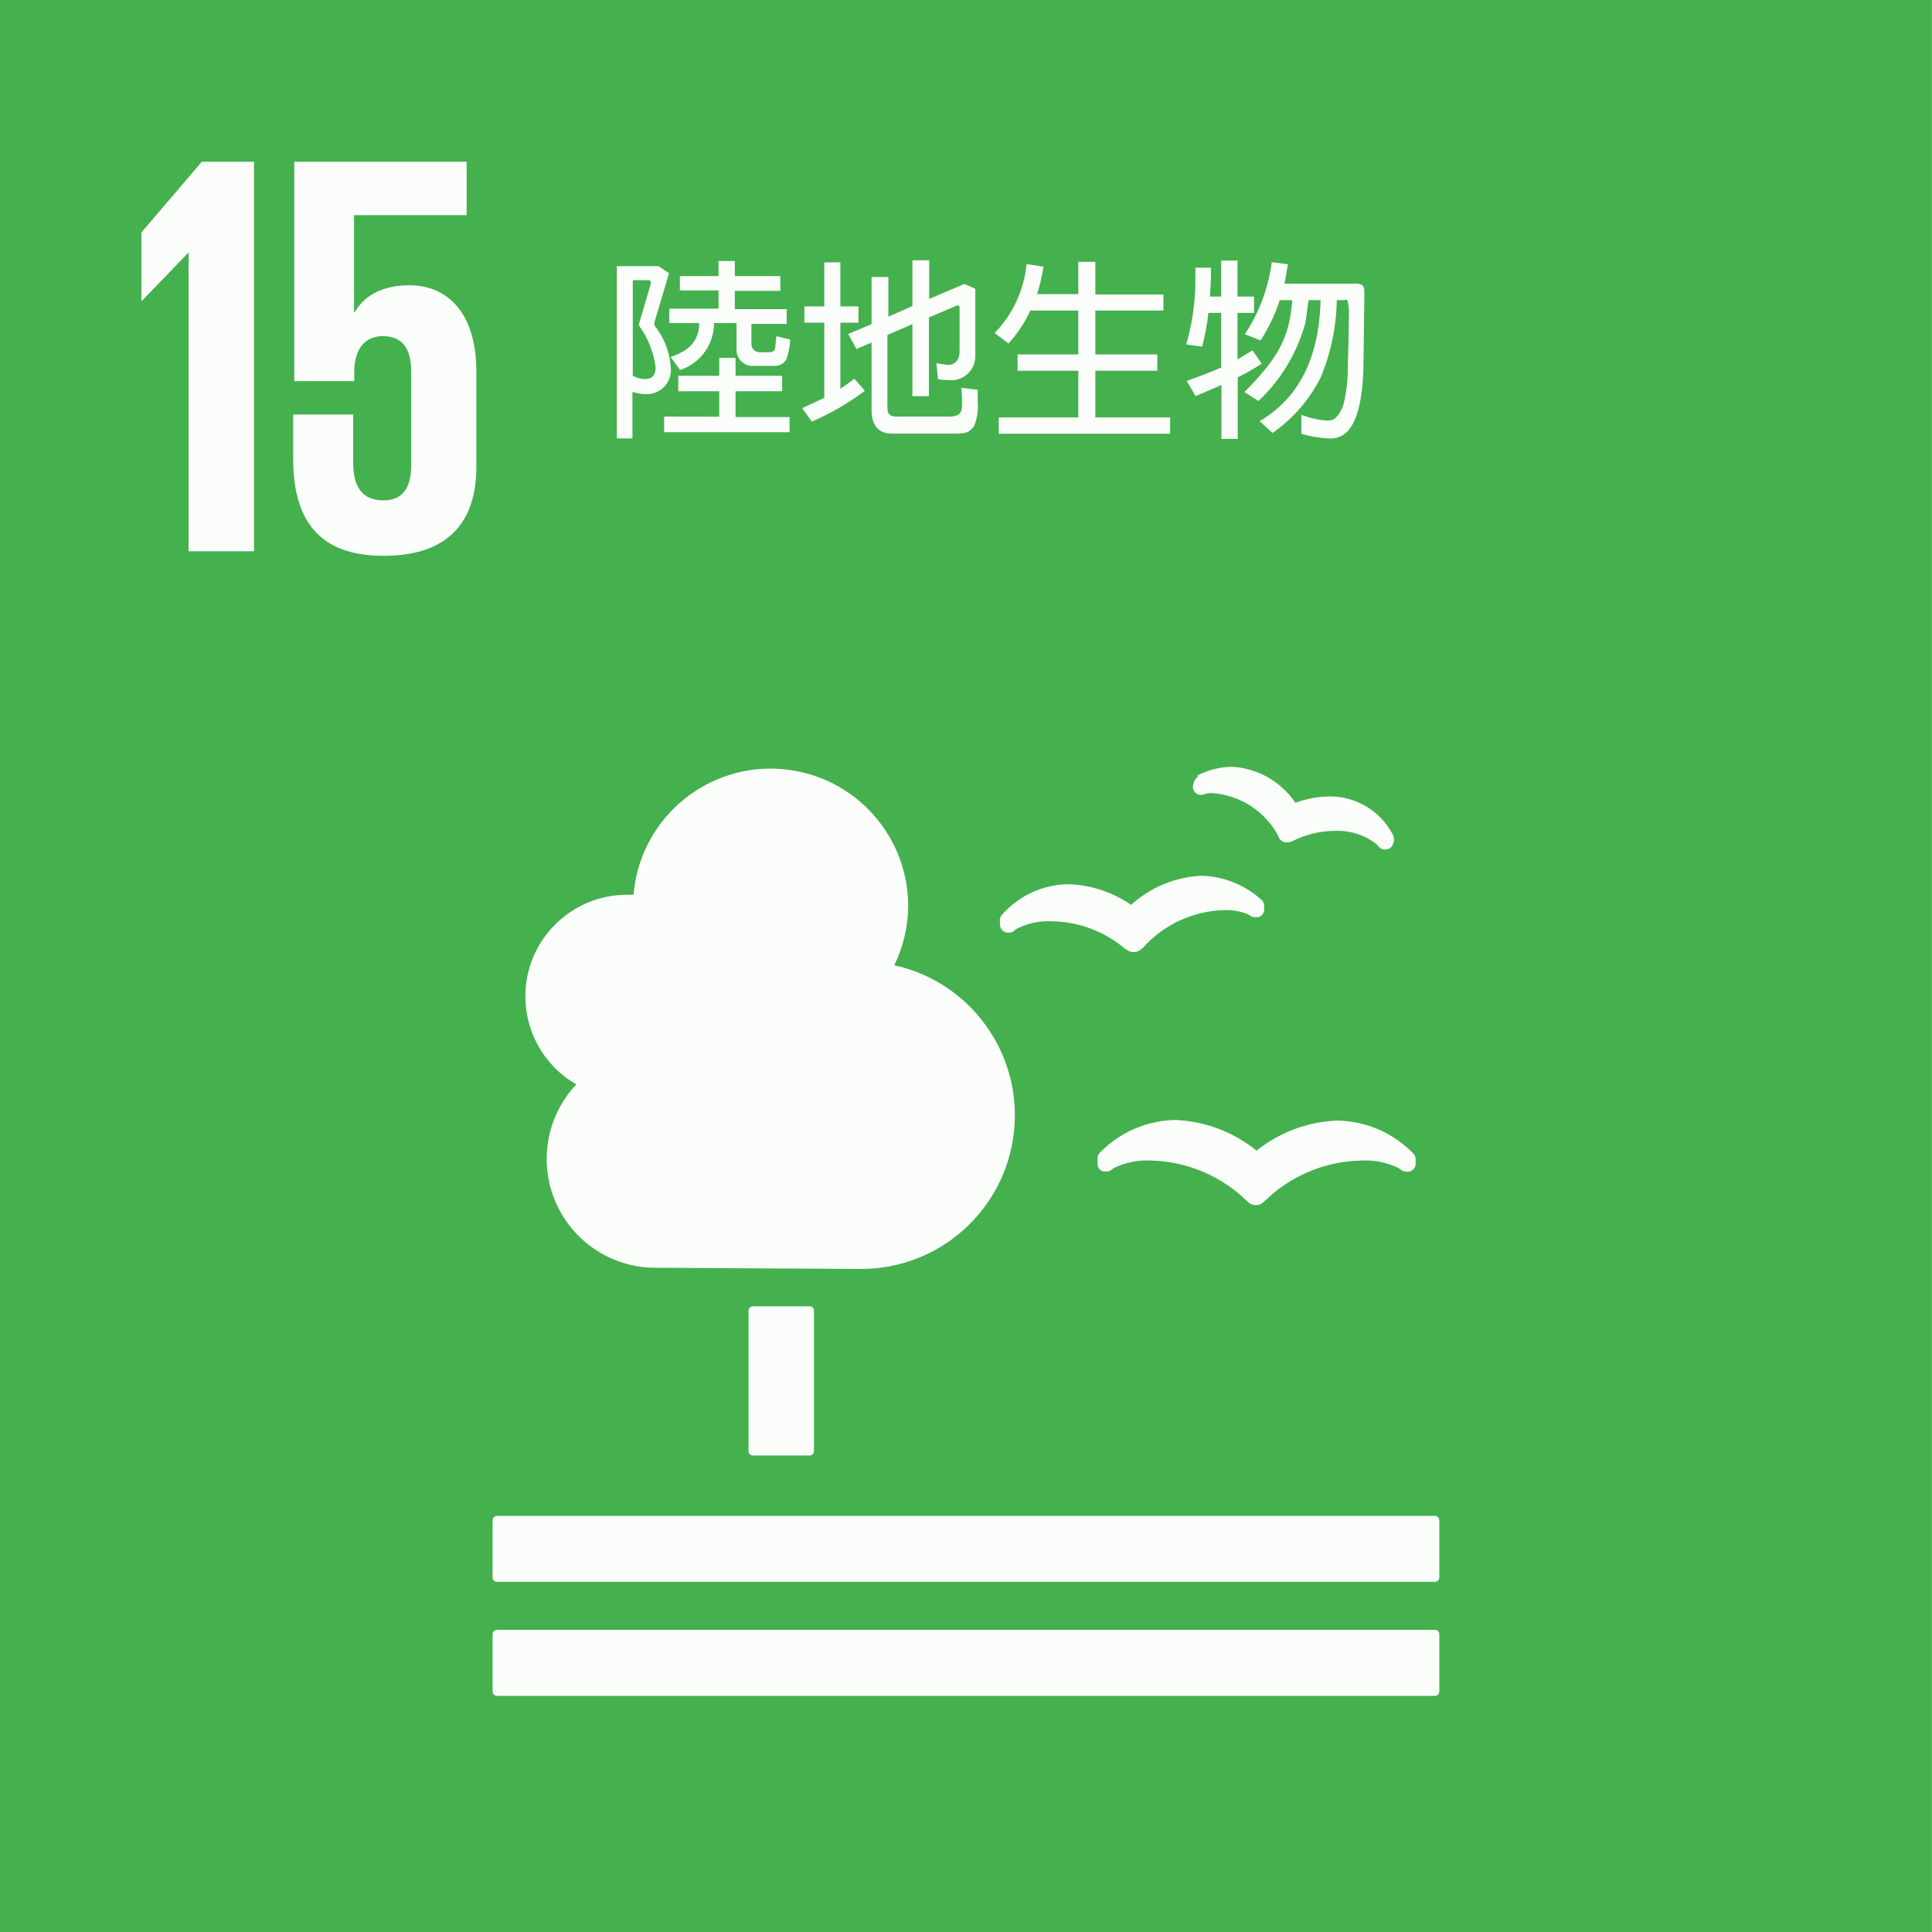
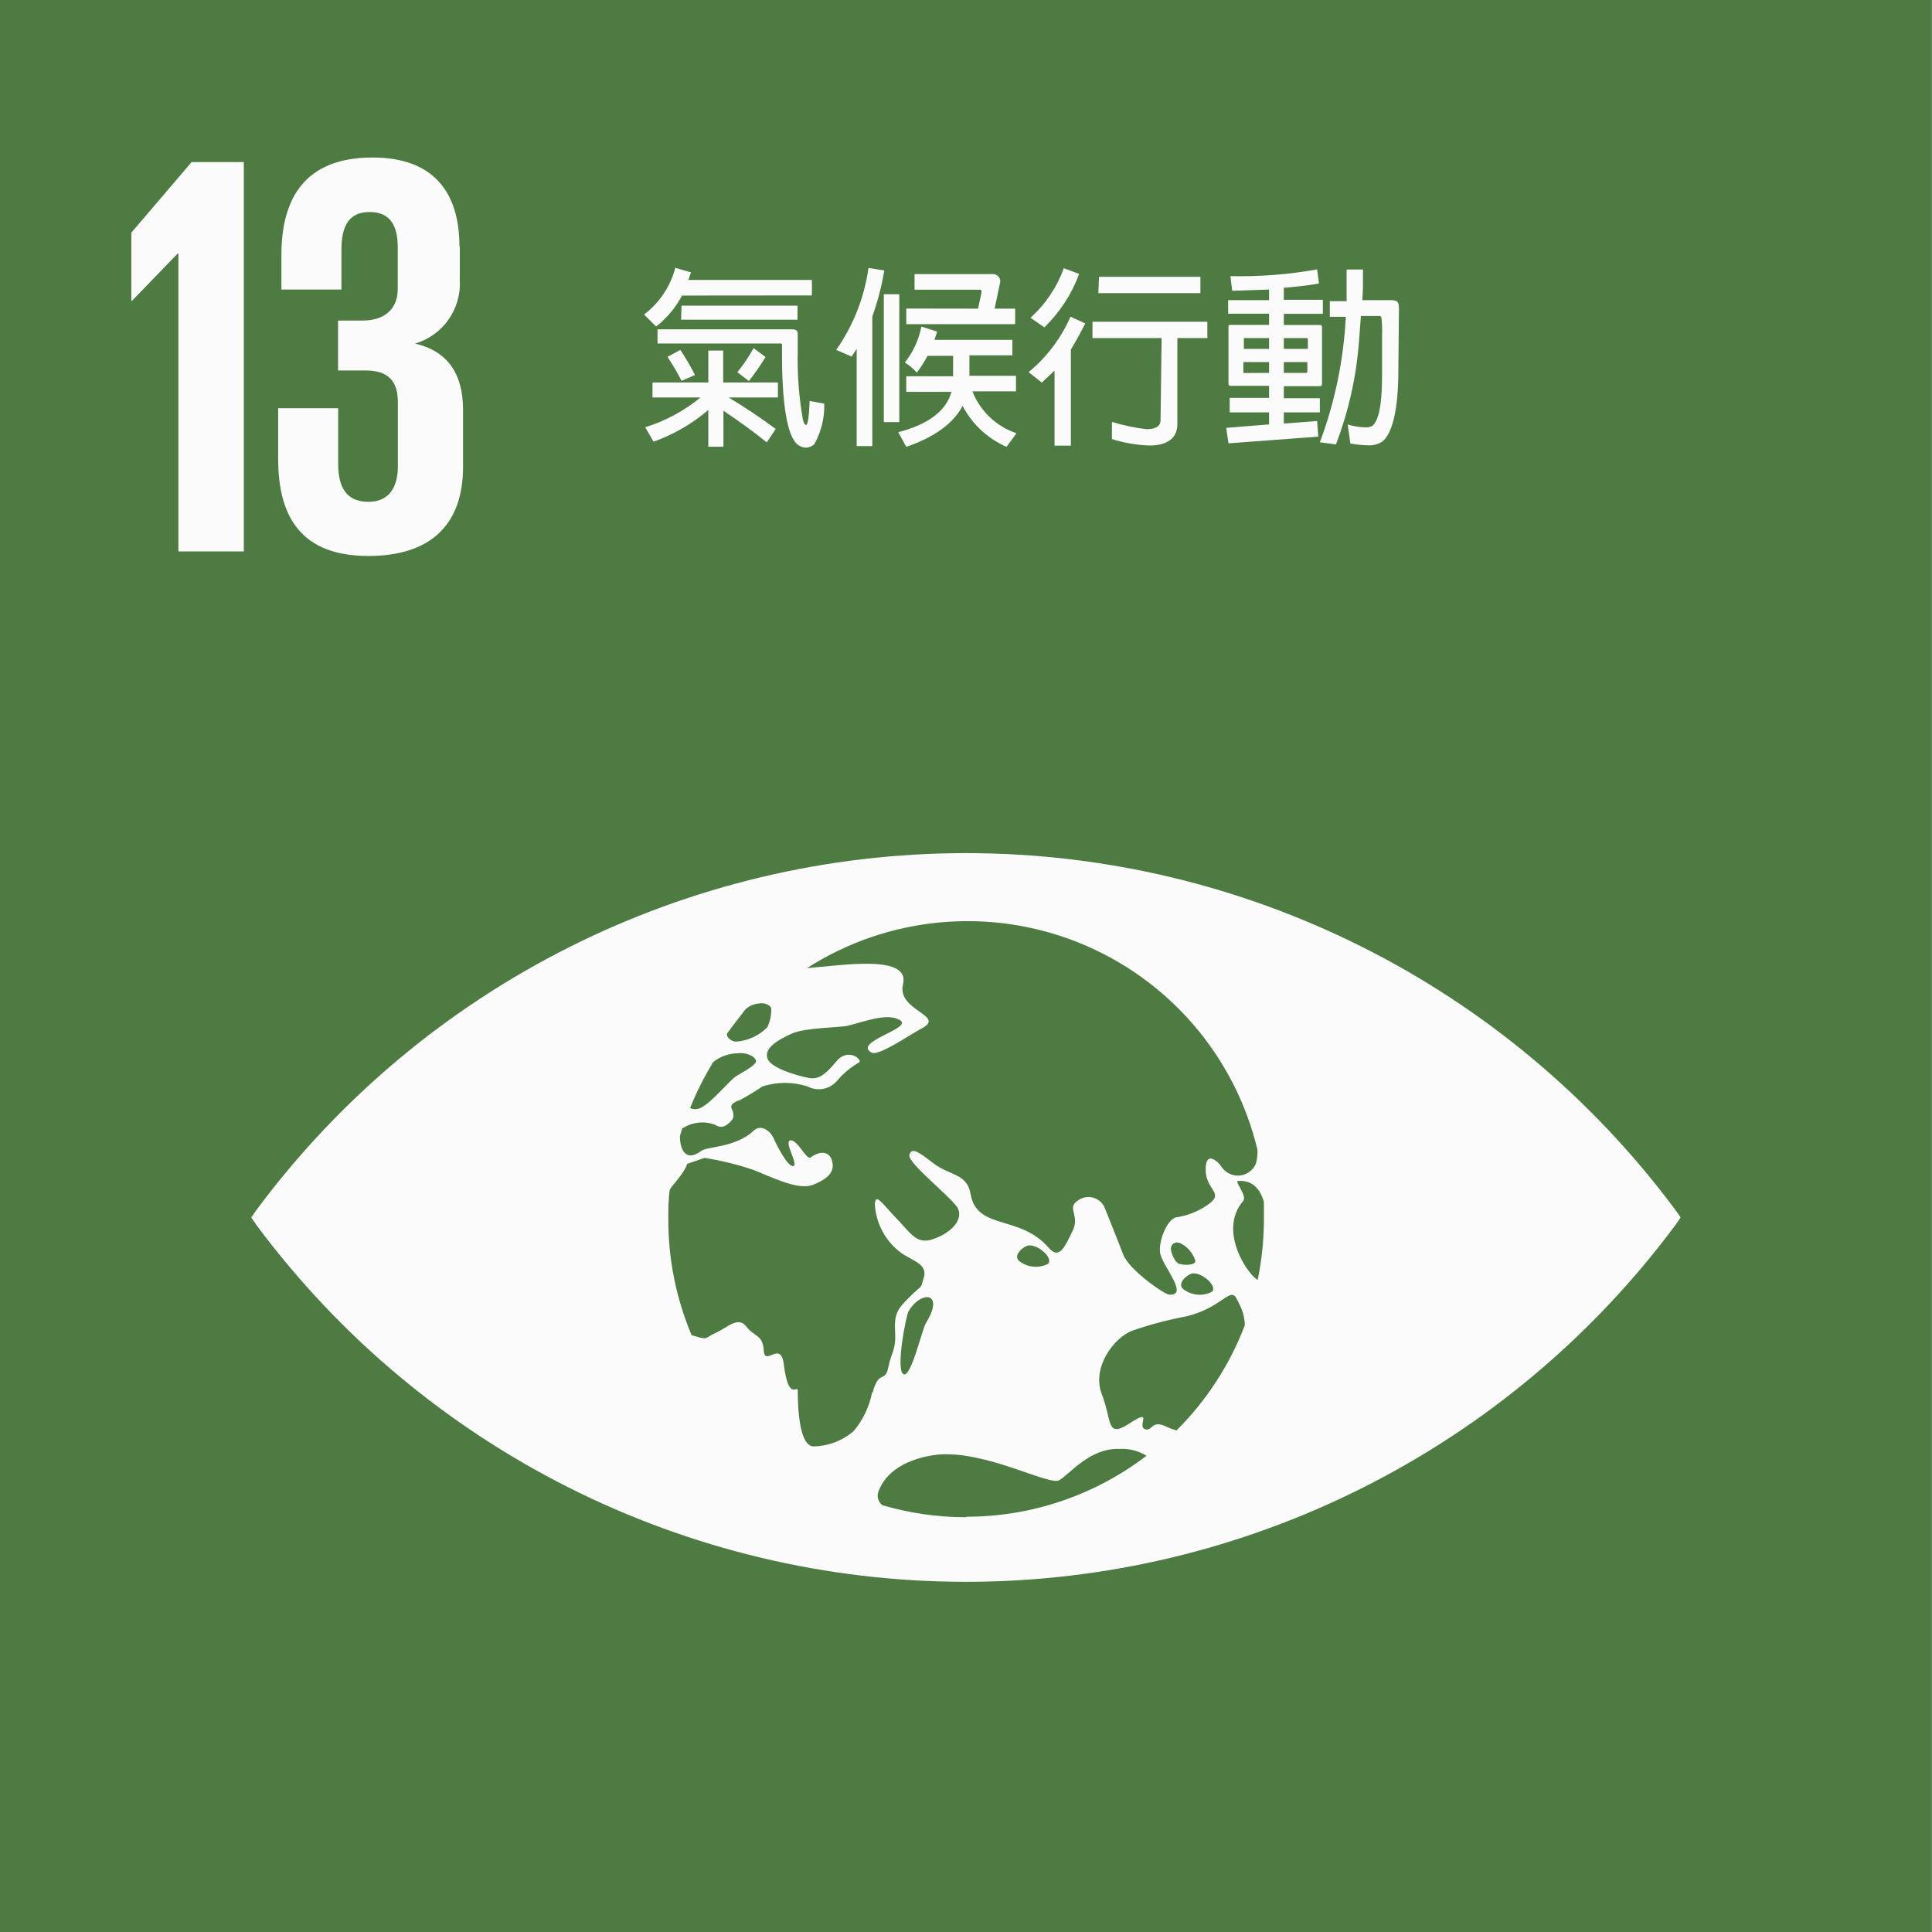
<svg xmlns="http://www.w3.org/2000/svg" viewBox="0 0 160.92 160.93">
  <defs>
-     <style>.cls-1{fill:#3fae49;}.cls-1,.cls-2,.cls-3{opacity:0.97;}.cls-2,.cls-4{fill:#fff;}</style>
+     <style>.cls-1{fill:#48773c;}.cls-1,.cls-2,.cls-3{opacity:0.97;}.cls-2,.cls-4{fill:#fff;}</style>
  </defs>
  <g id="圖層_2" data-name="圖層 2">
    <g id="CHI">
      <rect class="cls-1" width="160.92" height="160.93" />
-       <polygon class="cls-2" points="11.78 19.36 11.78 25.05 11.83 25.05 15.66 21.08 15.71 21.08 15.71 45.92 21.16 45.92 21.16 13.47 16.81 13.47 11.78 19.36" />
-       <path class="cls-2" d="M34.13,23.76c-2.15,0-3.73.76-4.59,2.25h-.05V17.92h9.38V13.47H24.51V31.75h5V31c0-1.91.86-3,2.39-3,1.68,0,2.35,1.15,2.35,2.92v7.85c0,1.72-.62,2.91-2.3,2.91-1.87,0-2.53-1.24-2.53-3.15V34.53h-5v3.69c0,4.92,2,8.08,7.51,8.08s7.75-2.92,7.75-7.42V30.94c0-5.12-2.63-7.18-5.55-7.18" />
+       <polygon class="cls-2" points="20.31 13.5 20.31 45.93 14.86 45.93 14.86 21.11 14.81 21.11 10.98 25.07 10.94 25.07 10.94 19.38 15.96 13.5 20.31 13.5" />
+       <path class="cls-2" d="M38.3,20.53v2.82a5.2,5.2,0,0,1-3.73,5.27c2.72.62,4,2.53,4,5.5V38.9c0,4.5-2.39,7.41-7.89,7.41s-7.51-3.15-7.51-8.08V34h5v4.64c0,1.92.66,3.16,2.53,3.16,1.67,0,2.44-1.19,2.44-2.92V33.5c0-1.73-.77-2.64-2.68-2.64H28.16V26.7h2.05c1.77,0,2.92-.91,2.92-2.63V20.58c0-1.77-.62-2.92-2.34-2.92s-2.35,1.15-2.35,3.16v3.3h-5V21.25c0-4.79,2-8.13,7.6-8.13,5,0,7.23,2.82,7.23,7.41" />
+       <path class="cls-2" d="M139.53,100.75a73.61,73.61,0,0,0-118.14,0l-.46.66.46.67a73.62,73.62,0,0,0,118.14,0c.18-.26.34-.48.46-.67-.12-.19-.28-.41-.46-.66M60.58,86.07c.32-.47,1.39-1.82,1.52-2a1.9,1.9,0,0,1,1.2-.49c.38-.07.88.14.94.42a3.32,3.32,0,0,1-.33,1.58,4.14,4.14,0,0,1-2.64,1.19c-.58-.09-.8-.54-.69-.71M59.3,88.6l.13-.15a3.28,3.28,0,0,1,2-.71c.62-.11,1.44.2,1.54.61s-1.55,1.16-1.85,1.44c-.86.79-2.2,2.4-3,2.58a1,1,0,0,1-.64-.07,25.55,25.55,0,0,1,1.85-3.7M72.64,116a7.1,7.1,0,0,1-1.52,3.19,5.2,5.2,0,0,1-3.39,1.29c-1.13-.08-1.28-3.1-1.28-4.65,0-.53-.76,1-1.16-2.17-.25-2.07-1.58.21-1.67-1.16s-.76-1.1-1.45-2-1.56.08-2.53.51-.57.66-1.94.23l-.08,0a24.65,24.65,0,0,1-1.95-9.66c0-.84,0-1.67.12-2.48l.15-.23c1.32-1.56,1.29-1.92,1.29-1.92l1.45-.5a23.85,23.85,0,0,1,4.07,1c1.44.54,3.71,1.76,5,1.23,1-.4,1.7-.92,1.61-1.71-.1-1-.89-1.24-1.84-.56-.35.24-1.09-1.5-1.68-1.42s.72,2.06.23,2.14-1.5-2-1.67-2.39-.94-1.2-1.63-.55c-1.47,1.39-3.85,1.31-4.33,1.66-1.45,1.09-1.83-.35-1.8-1.24l.18-.6a3,3,0,0,1,2.76-.31c.65.43,1.11-.11,1.36-.37s.16-.66,0-1,.33-.59.66-.68A19.61,19.61,0,0,0,63.5,90.5a6.12,6.12,0,0,1,3.77,0A2,2,0,0,0,69.75,90a6.88,6.88,0,0,1,1.8-1.5c.36-.16-.88-1.33-1.91-.06s-1.55,1.38-2,1.38-3.35-.72-3.7-1.62.89-1.59,2-2.1,4-.5,4.69-.66C72.06,85.08,74,84.32,75,85s-4,1.79-2.4,2.68c.59.32,3.24-1.53,4.15-2,2.13-1.1-2.08-1.46-1.53-3.7.62-2.53-5.16-1.55-8-1.34a24.83,24.83,0,0,1,37.52,15.12,3.81,3.81,0,0,1-.12,1.15,1.63,1.63,0,0,1-2.91.22c-.25-.36-1.31-1.37-1.28.35s1.68,1.9.09,2.93a6.09,6.09,0,0,1-2.61,1c-.73.26-1.44,2-1.27,3s2.44,3.53.76,3.43c-.39,0-3.36-2.06-3.85-3.36s-1.08-2.72-1.48-3.75a1.48,1.48,0,0,0-2.34-.69c-.88.61.25,1.21-.39,2.5s-1.09,2.45-2,1.38c-2.42-2.78-6-1.41-6.5-4.5-.3-1.67-1.74-1.51-3-2.46s-1.88-1.46-2.09-.77,3.8,3.75,4.08,4.55c.42,1.2-1.19,2.26-2.37,2.55s-1.69-.67-2.85-1.87-1.66-2.07-1.74-1.12a5.43,5.43,0,0,0,2.27,4.12c1,.64,2.14.93,1.81,2s0,.45-1.13,1.56-1.34,1.48-1.26,3-.32,1.64-.57,2.93-.8.17-1.29,2.06m26.65-9.9c.83-.07,2.09,1.09,1.6,1.53a2.21,2.21,0,0,1-2.37-.21c-.63-.48.39-1.29.77-1.32m-1.06-.76c-.27-.1-.5-.36-.71-1s.31-1,.82-.71a2.4,2.4,0,0,1,1.17,1.43c0,.4-1,.36-1.28.25m-11,0a2.25,2.25,0,0,1-2.37-.22c-.63-.48.39-1.29.77-1.32.83-.07,2.09,1.09,1.6,1.54M77.13,110.2c-.34.56-1.28,4.73-1.9,4.25s.25-4.85.43-5.18c1-1.8,3.1-1.71,1.47.93m3.37,16.18a24.79,24.79,0,0,1-7-1,1,1,0,0,1-.3-1.21c.77-2,3.06-2.79,4.87-3,4-.39,9.32,2.61,10.16,2.13s2.55-2.7,5-2.61a3.91,3.91,0,0,1,2.27.57,24.71,24.71,0,0,1-15.06,5.08M98,119.15a4.94,4.94,0,0,1-.78-.28c-1.36-.69-1.19.41-1.86.17s.75-1.8-1.25-.49-1.46-.2-2.33-2.41,1-4.74,2.57-5.31a31.82,31.82,0,0,1,4.51-1.19c3-.75,3.62-2.52,4.16-1.44l.29.58a4,4,0,0,1,.38,1.61A24.8,24.8,0,0,1,98,119.15m6.8-12.53c-.66-.19-3.45-4-1.25-6.58.37-.42-.74-1.64-.43-1.67,1.2-.09,1.84.66,2.16,1.74,0,.47,0,1,0,1.44a25,25,0,0,1-.52,5.07" />
      <g class="cls-3">
-         <path class="cls-4" d="M62.71,108.81h4.74a.35.35,0,0,1,.35.35v11.72a.36.36,0,0,1-.36.36H62.71a.36.36,0,0,1-.36-.36V109.16A.36.36,0,0,1,62.71,108.81Z" />
-         <path class="cls-4" d="M119.53,126.27H41.39a.37.37,0,0,0-.36.37v4.77a.35.35,0,0,0,.36.35h78.14a.35.35,0,0,0,.36-.35v-4.77a.37.37,0,0,0-.36-.37" />
-         <path class="cls-4" d="M119.53,135.76H41.39a.36.36,0,0,0-.36.35v4.79a.36.36,0,0,0,.36.36h78.14a.36.36,0,0,0,.36-.36v-4.79a.36.36,0,0,0-.36-.35" />
-         <path class="cls-4" d="M104.66,95.84a11.49,11.49,0,0,0-6.76-2.55A9,9,0,0,0,91.63,96a.64.64,0,0,0-.21.49v.42a.7.7,0,0,0,.22.54.64.64,0,0,0,.55.12.8.8,0,0,0,.15,0,1.08,1.08,0,0,0,.39-.25,6.26,6.26,0,0,1,3.13-.65,11.82,11.82,0,0,1,8,3.37l.07.07a1,1,0,0,0,.68.28.89.89,0,0,0,.66-.28l.07-.06a11.84,11.84,0,0,1,8.06-3.38,6.28,6.28,0,0,1,3.14.65,1.08,1.08,0,0,0,.43.26,1.06,1.06,0,0,0,.46,0,.67.67,0,0,0,.49-.65v-.37a.71.71,0,0,0-.21-.49,9,9,0,0,0-6.35-2.73,11.47,11.47,0,0,0-6.75,2.55" />
-         <path class="cls-4" d="M99.81,64.69a.7.7,0,0,0-.34.41l-.08.26a.65.65,0,0,0,.11.59.63.63,0,0,0,.48.26.18.18,0,0,0,.1,0,1,1,0,0,0,.37-.1,2.4,2.4,0,0,1,.48-.05,6.76,6.76,0,0,1,5.58,3.64l0,.06a.83.83,0,0,0,.5.4,1,1,0,0,0,.25,0,.8.8,0,0,0,.39-.09l0,0a7.78,7.78,0,0,1,3.49-.86,5.28,5.28,0,0,1,3.56,1.14,1,1,0,0,0,.26.29,1.51,1.51,0,0,0,.26.12l.11,0h.07a.67.67,0,0,0,.31-.07.66.66,0,0,0,.33-.4l.07-.23a.63.63,0,0,0,0-.19.64.64,0,0,0-.09-.34,5.89,5.89,0,0,0-5.3-3.19,8.44,8.44,0,0,0-2.82.53,6.81,6.81,0,0,0-5.27-3,6.56,6.56,0,0,0-2.93.74" />
-         <path class="cls-4" d="M83.3,76.71l0,.35a.66.66,0,0,0,.32.53.64.64,0,0,0,.52.08l.12,0a1,1,0,0,0,.33-.25,5.76,5.76,0,0,1,3-.68,9.61,9.61,0,0,1,6.18,2.34l.06,0a.9.9,0,0,0,.6.23h.06a.89.89,0,0,0,.61-.3l.05,0A9.39,9.39,0,0,1,102,75.81a4.66,4.66,0,0,1,2,.37,1,1,0,0,0,.41.21,1,1,0,0,0,.28,0,.53.53,0,0,0,.17,0,.66.66,0,0,0,.44-.67l0-.31a.64.64,0,0,0-.23-.46,7.66,7.66,0,0,0-5-2,9.35,9.35,0,0,0-5.85,2.42A9.81,9.81,0,0,0,89,73.65a7.49,7.49,0,0,0-5.55,2.56.72.72,0,0,0-.18.5" />
-         <path class="cls-4" d="M43.76,83a8.47,8.47,0,0,1,8.47-8.47l.54,0a11.46,11.46,0,0,1,22.88.87,11.31,11.31,0,0,1-1.16,5,12.8,12.8,0,0,1-2.77,25.3l-17.1-.1h0A9.06,9.06,0,0,1,48,90.33,8.47,8.47,0,0,1,43.76,83Z" />
-       </g>
-       <g class="cls-3">
-         <path class="cls-4" d="M54.57,26.66a.87.87,0,0,0-.07.3.36.36,0,0,0,.07.22,6.23,6.23,0,0,1,1.31,3.49,2,2,0,0,1-2.05,2.16,3.69,3.69,0,0,1-1.15-.19v3.88h-1.3V22.33l0-.16.14,0h3.32l.89.58Zm-.37-3a.32.32,0,0,0,0-.14c0-.18-.16-.18-.29-.18H52.79l-.08,0,0,.08V31.3a2.09,2.09,0,0,0,1,.27c.44,0,.9-.13.9-1a7.63,7.63,0,0,0-1.39-3.46V27Zm5.71,11.05V32.59H56.5V31.3h3.41V29.81h1.36V31.3h3.88v1.29H61.27v2.15h4.5V36H55.32v-1.3Zm1.44-7.8H59.47v.26a4.11,4.11,0,0,1-2.82,3.65l-.79-1.09a5.21,5.21,0,0,0,1.08-.48,2.54,2.54,0,0,0,1.29-2.34H55.75V25.71h4.1V24.19H56.63V23h3.22V21.74h1.36V23H65v1.23H61.21v1.52h4.32v1.23H62.59v1.67a.68.68,0,0,0,.67.69h.86a.66.66,0,0,0,.36-.13l.08-.16L64.67,28l1.15.29A5.36,5.36,0,0,1,65.47,30a1.18,1.18,0,0,1-.83.48H62.55a1.36,1.36,0,0,1-1.2-1.23Z" />
-         <path class="cls-4" d="M68.66,33.14V26.88H67V25.52h1.66V21.85H70v3.67h1.51v1.36H70v5.51l1.17-.84.87,1a21.25,21.25,0,0,1-4.42,2.57L66.82,34Zm3.94-4.61-1.26.54-.69-1.25L72.6,27V23.07H74v3.31L76,25.49V21.68H77.4V24.9l2.92-1.25.92.41v5.61a2,2,0,0,1-2.11,2,6.61,6.61,0,0,1-1-.09L78,30.26l1,.14c.93-.08.93-.88.93-1.3V25.58l-.08-.14h-.12l-2.35,1V33H76V27l-2.08.9v5.93c0,.58.06.9.93.87h4.18c1.1,0,1.1-.47,1.1-1.17,0-.34,0-.74-.06-1.23l1.37.16c0,.33,0,.64,0,.93a4.52,4.52,0,0,1-.29,2.09c-.41.56-.69.64-1.68.64H74.28c-1.6,0-1.71-1.44-1.68-2.08Z" />
-         <path class="cls-4" d="M89.82,34.77V30.88H84.76V29.52h5.06V25.87h-4A10.21,10.21,0,0,1,84,28.61l-1.15-.87A9.57,9.57,0,0,0,85.51,22l1.41.21a15.45,15.45,0,0,1-.53,2.29h3.43V21.81h1.42v2.72h5.67v1.34H91.24v3.65H96.4v1.36H91.24v3.89h6.23v1.36H83.19V34.77Z" />
-         <path class="cls-4" d="M98.85,31.73c1.17-.42,2.13-.78,2.87-1.12V26.06h-1.06a20.19,20.19,0,0,1-.53,2.82l-1.32-.19a19.31,19.31,0,0,0,.76-5.56V22.3h1.3v.83l-.08,1.57h.93v-3h1.36v3h1.38v1.36h-1.38v3.88l1.25-.76.77,1.11a17.54,17.54,0,0,1-2,1.14v5.13h-1.36V32.07L99.59,33Zm6.07,3.35Q109.82,32.22,110,25h-1l-.26,1.87a14,14,0,0,1-3.91,6.53l-1.18-.74c3.25-3.25,3.73-4.91,4-7.66H106.6A13.73,13.73,0,0,1,105,28.35l-1.31-.51a14.12,14.12,0,0,0,2.24-6l1.35.17L107,23.63h6.14c.37.1.51.13.51.78l-.08,6.23c-.08,3-.64,4.88-1.65,5.57a2,2,0,0,1-1.21.31,8.93,8.93,0,0,1-2.31-.39l0-1.58a7.12,7.12,0,0,0,2.14.48,1,1,0,0,0,.64-.16,2.6,2.6,0,0,0,.74-1.22,12.91,12.91,0,0,0,.35-3.2c.06-1.7.08-3,.08-3.89a5.42,5.42,0,0,0-.08-1.44A.17.17,0,0,0,112,25h-.65A17.32,17.32,0,0,1,110,31.46a12.56,12.56,0,0,1-4,4.61Z" />
+         <path class="cls-4" d="M56.81,24.62a8,8,0,0,1-2.16,2.58l-1-1a7.19,7.19,0,0,0,2.6-3.89l1.31.38-.22.63H67.63v1.29Zm7.06,12.23q-1.5-1.22-3.61-2.64v3H59V34.15a14.43,14.43,0,0,1-4.56,2.64l-.7-1.2a13.71,13.71,0,0,0,4.61-2.48h-4V31.86H59V29.2h1.24v2.66h4.56v1.25h-4.1c1.33.8,2.64,1.68,3.92,2.62Zm-9.1-9.42H66c.25,0,.45.09.45.35,0,.51,0,1,0,1.49a28.66,28.66,0,0,0,.42,5.63c.06.32.16.48.27.5s.24-.42.3-2l1.22.22A6.56,6.56,0,0,1,67.83,37a1.08,1.08,0,0,1-.69.29,1.19,1.19,0,0,1-1-.61c-.83-1.21-1-4.73-1-6.85,0-.32,0-.64,0-1a.15.15,0,0,0,0-.09.11.11,0,0,0-.1-.13H54.77Zm2,4.29c-.22-.45-.61-1.14-1.17-2l1.07-.57a19.1,19.1,0,0,1,1.22,2.09Zm0-6.26h9.66v1.17H56.73ZM61.42,31A13.3,13.3,0,0,0,62.77,29l1,.74a21.71,21.71,0,0,1-1.39,2Z" />
+         <path class="cls-4" d="M71.36,29.06l-.42.64-1.29-.55a15.62,15.62,0,0,0,2.69-6.83l1.32.21a22.53,22.53,0,0,1-1,3.84V37.16H71.36Zm2.26-4.55h1.29V35.16H73.62ZM83.84,37.22a7.54,7.54,0,0,1-3.66-3.41c-.77,1.46-2.34,2.61-4.69,3.41L74.82,36c2.46-.63,4-1.76,4.43-3.36H75.49v-1.3h3.9v-1.7H77.26a9.89,9.89,0,0,1-.89,1.4,4.18,4.18,0,0,0-1-.84,7,7,0,0,0,1.38-3l1.31.42-.22.69h6.49v1.29H80.75v1.7h3.88v1.3H81v0a6,6,0,0,0,3.67,3.49ZM81.47,25.71l.29-1.37c0-.13,0-.21-.16-.21H76.18v-1.3h6.53a.61.61,0,0,1,.61.64l-.47,2.24h1.71V27H75.49v-1.3Z" />
+         <path class="cls-4" d="M87.84,30.87l-1.06,1L85.68,31a12.56,12.56,0,0,0,3.49-4.62l1.23.56c-.42.83-.82,1.55-1.2,2.18v8H87.84Zm-2-4.4a10.26,10.26,0,0,0,2.77-4.13l1.28.48a12,12,0,0,1-2.9,4.45Zm10.92,1.69H91V26.8h9.57v1.36H98.07v7.19c0,1-.66,1.76-2.34,1.76a11.65,11.65,0,0,1-3.11-.54l0-1.43a16,16,0,0,0,2.88.61c.62,0,1.17-.16,1.17-.75Zm-5.22-5.1h8.45v1.36H91.49Z" />
+         <path class="cls-4" d="M105.71,35.35v-1h-3.28V33.14h3.28v-1h-3.22c-.11,0-.16-.06-.16-.17V27.2c0-.09,0-.14.16-.14h3.22v-.93H102.3V25h3.41v-.88l-3.07.1L102.49,23a36.27,36.27,0,0,0,7.22-.56l.16,1.17c-.75.17-2.78.36-2.93.36v1h3.25v1.17h-3.25v.93h3c.11,0,.18.05.18.14V32a.16.16,0,0,1-.18.17h-3v1h3v1.18h-3v.93l2.77-.21.1,1.3-7.48.56-.19-1.29Zm0-6.29v-.9h-2.1s-.06,0,0,.05v.85Zm0,2v-.9h-2.14V31l0,.07Zm1.23-2.9v.9h2v-.85l-.07-.05Zm0,2v.9h1.89l.07-.07v-.83Zm3,6.68a34.65,34.65,0,0,0,2.16-10.45h-1.33v-1.3h1.4V22.45h1.36V24l-.05,1H116c.39.07.53.1.53.74l-.06,5.86c-.08,2.83-.55,4.58-1.35,5.2a2,2,0,0,1-1.22.29,8.17,8.17,0,0,1-1.42-.15l-.22-1.58a6,6,0,0,0,1.47.24,1.1,1.1,0,0,0,.61-.14c.72-.66.77-2.85.78-4.07,0-1.49,0-2.66,0-3.47a8.52,8.52,0,0,0-.06-1.51.2.2,0,0,0-.18-.09h-1.52l-.16,2.12a30.45,30.45,0,0,1-1.92,8.58Z" />
      </g>
    </g>
  </g>
</svg>
